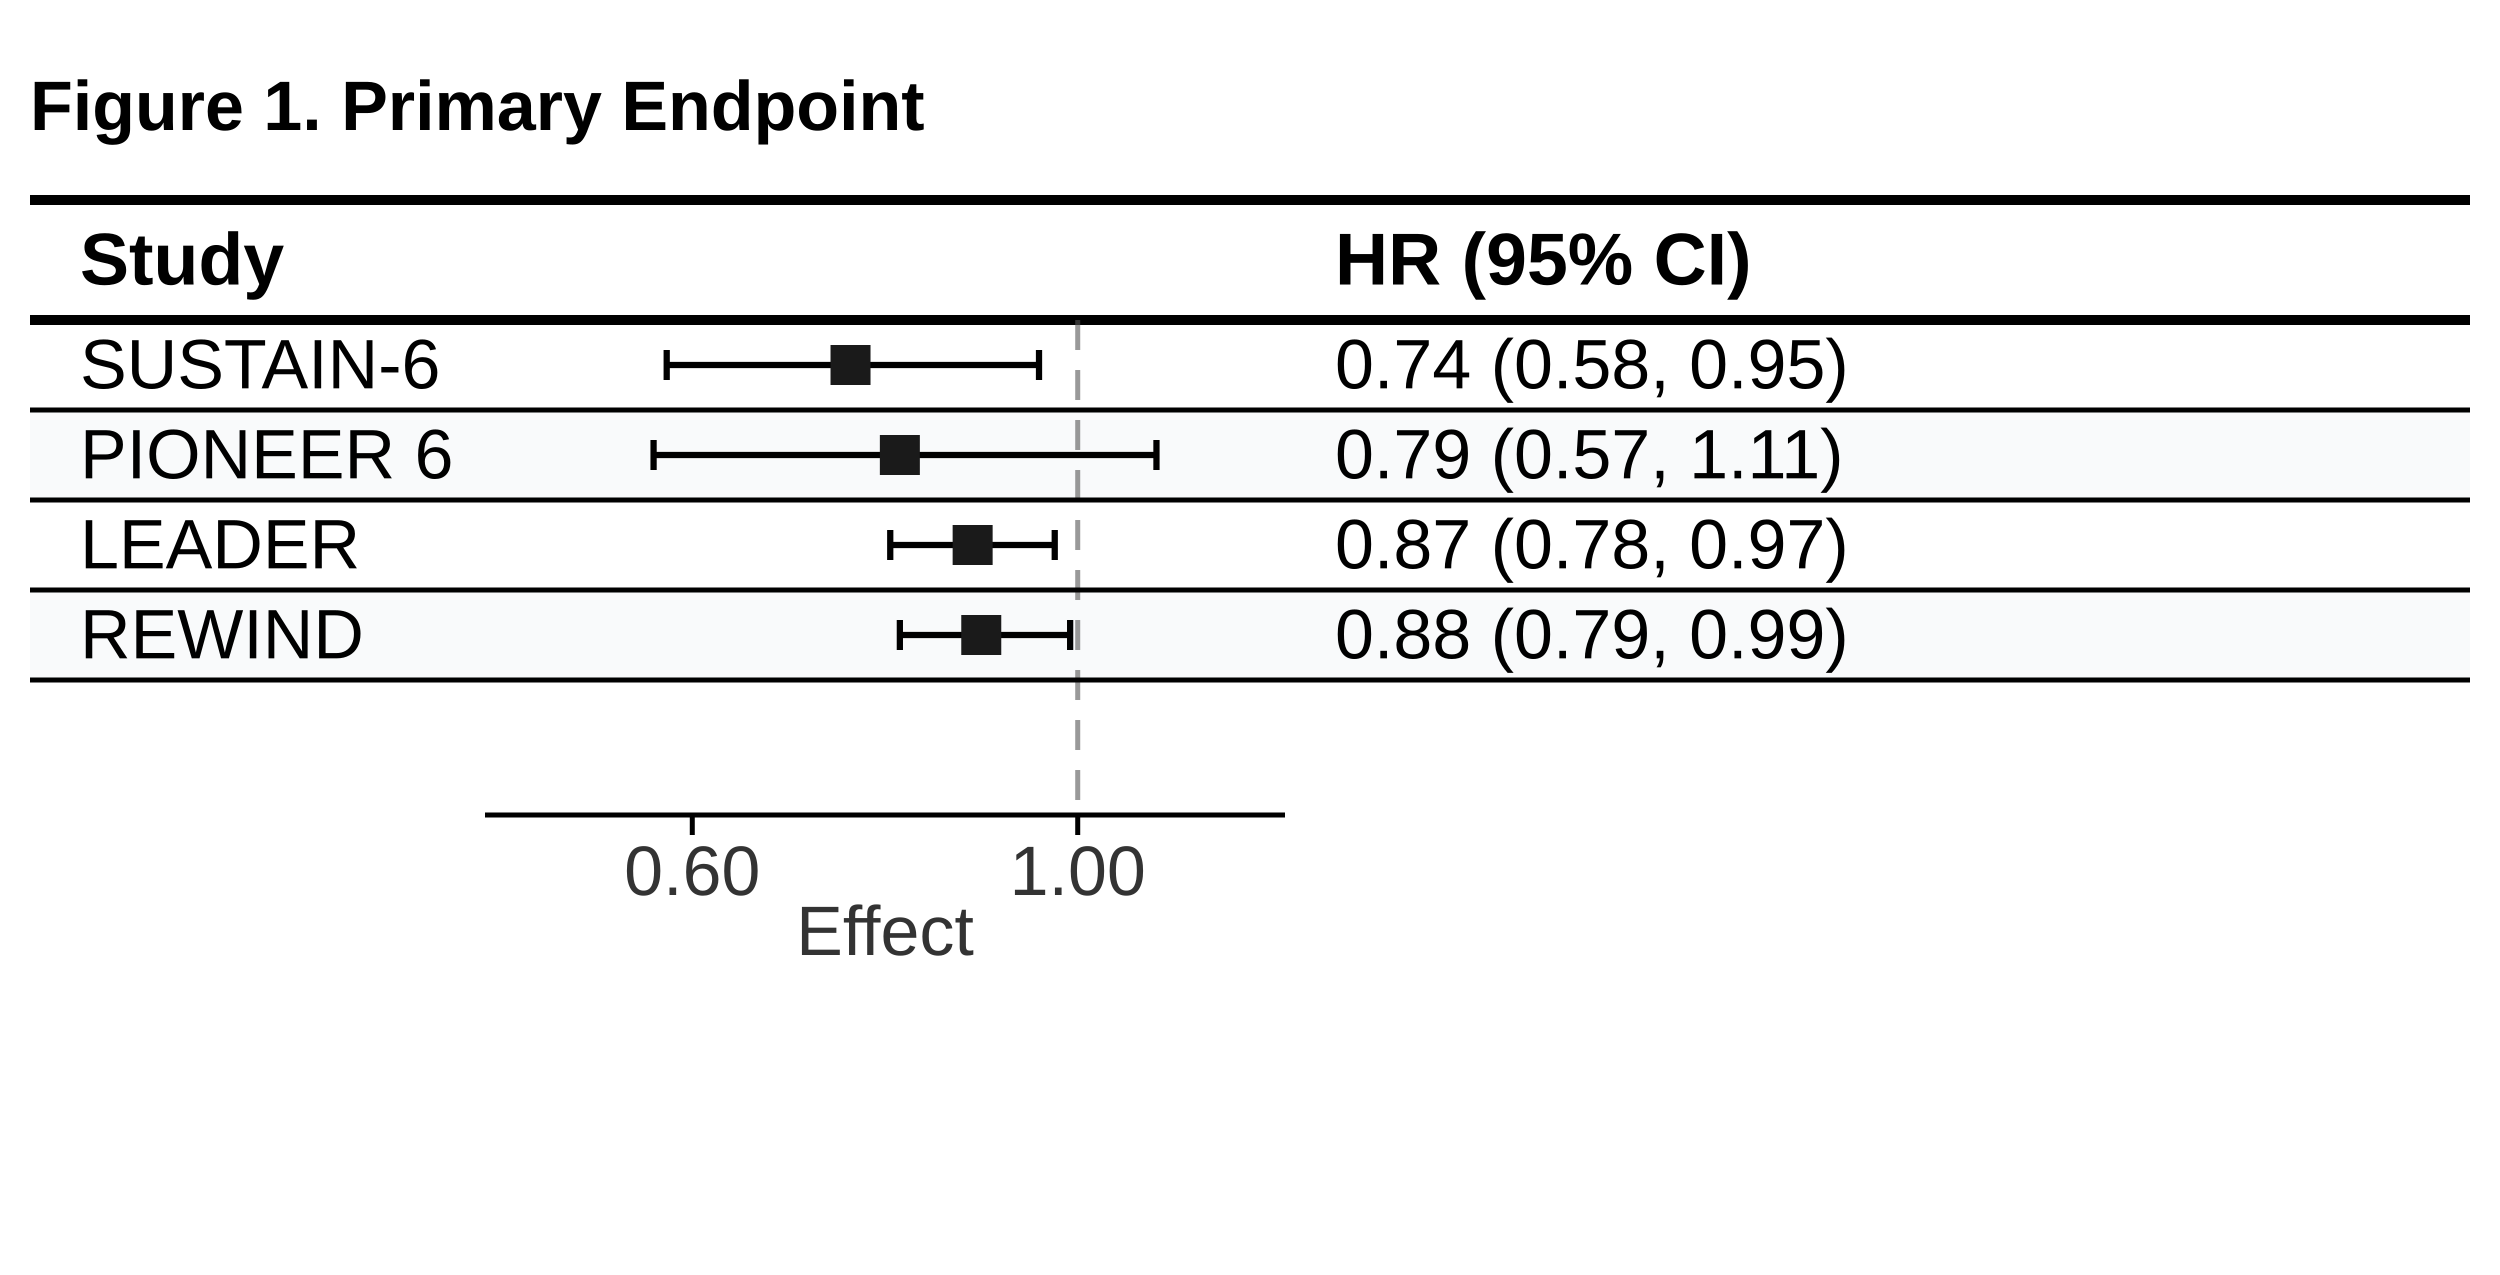
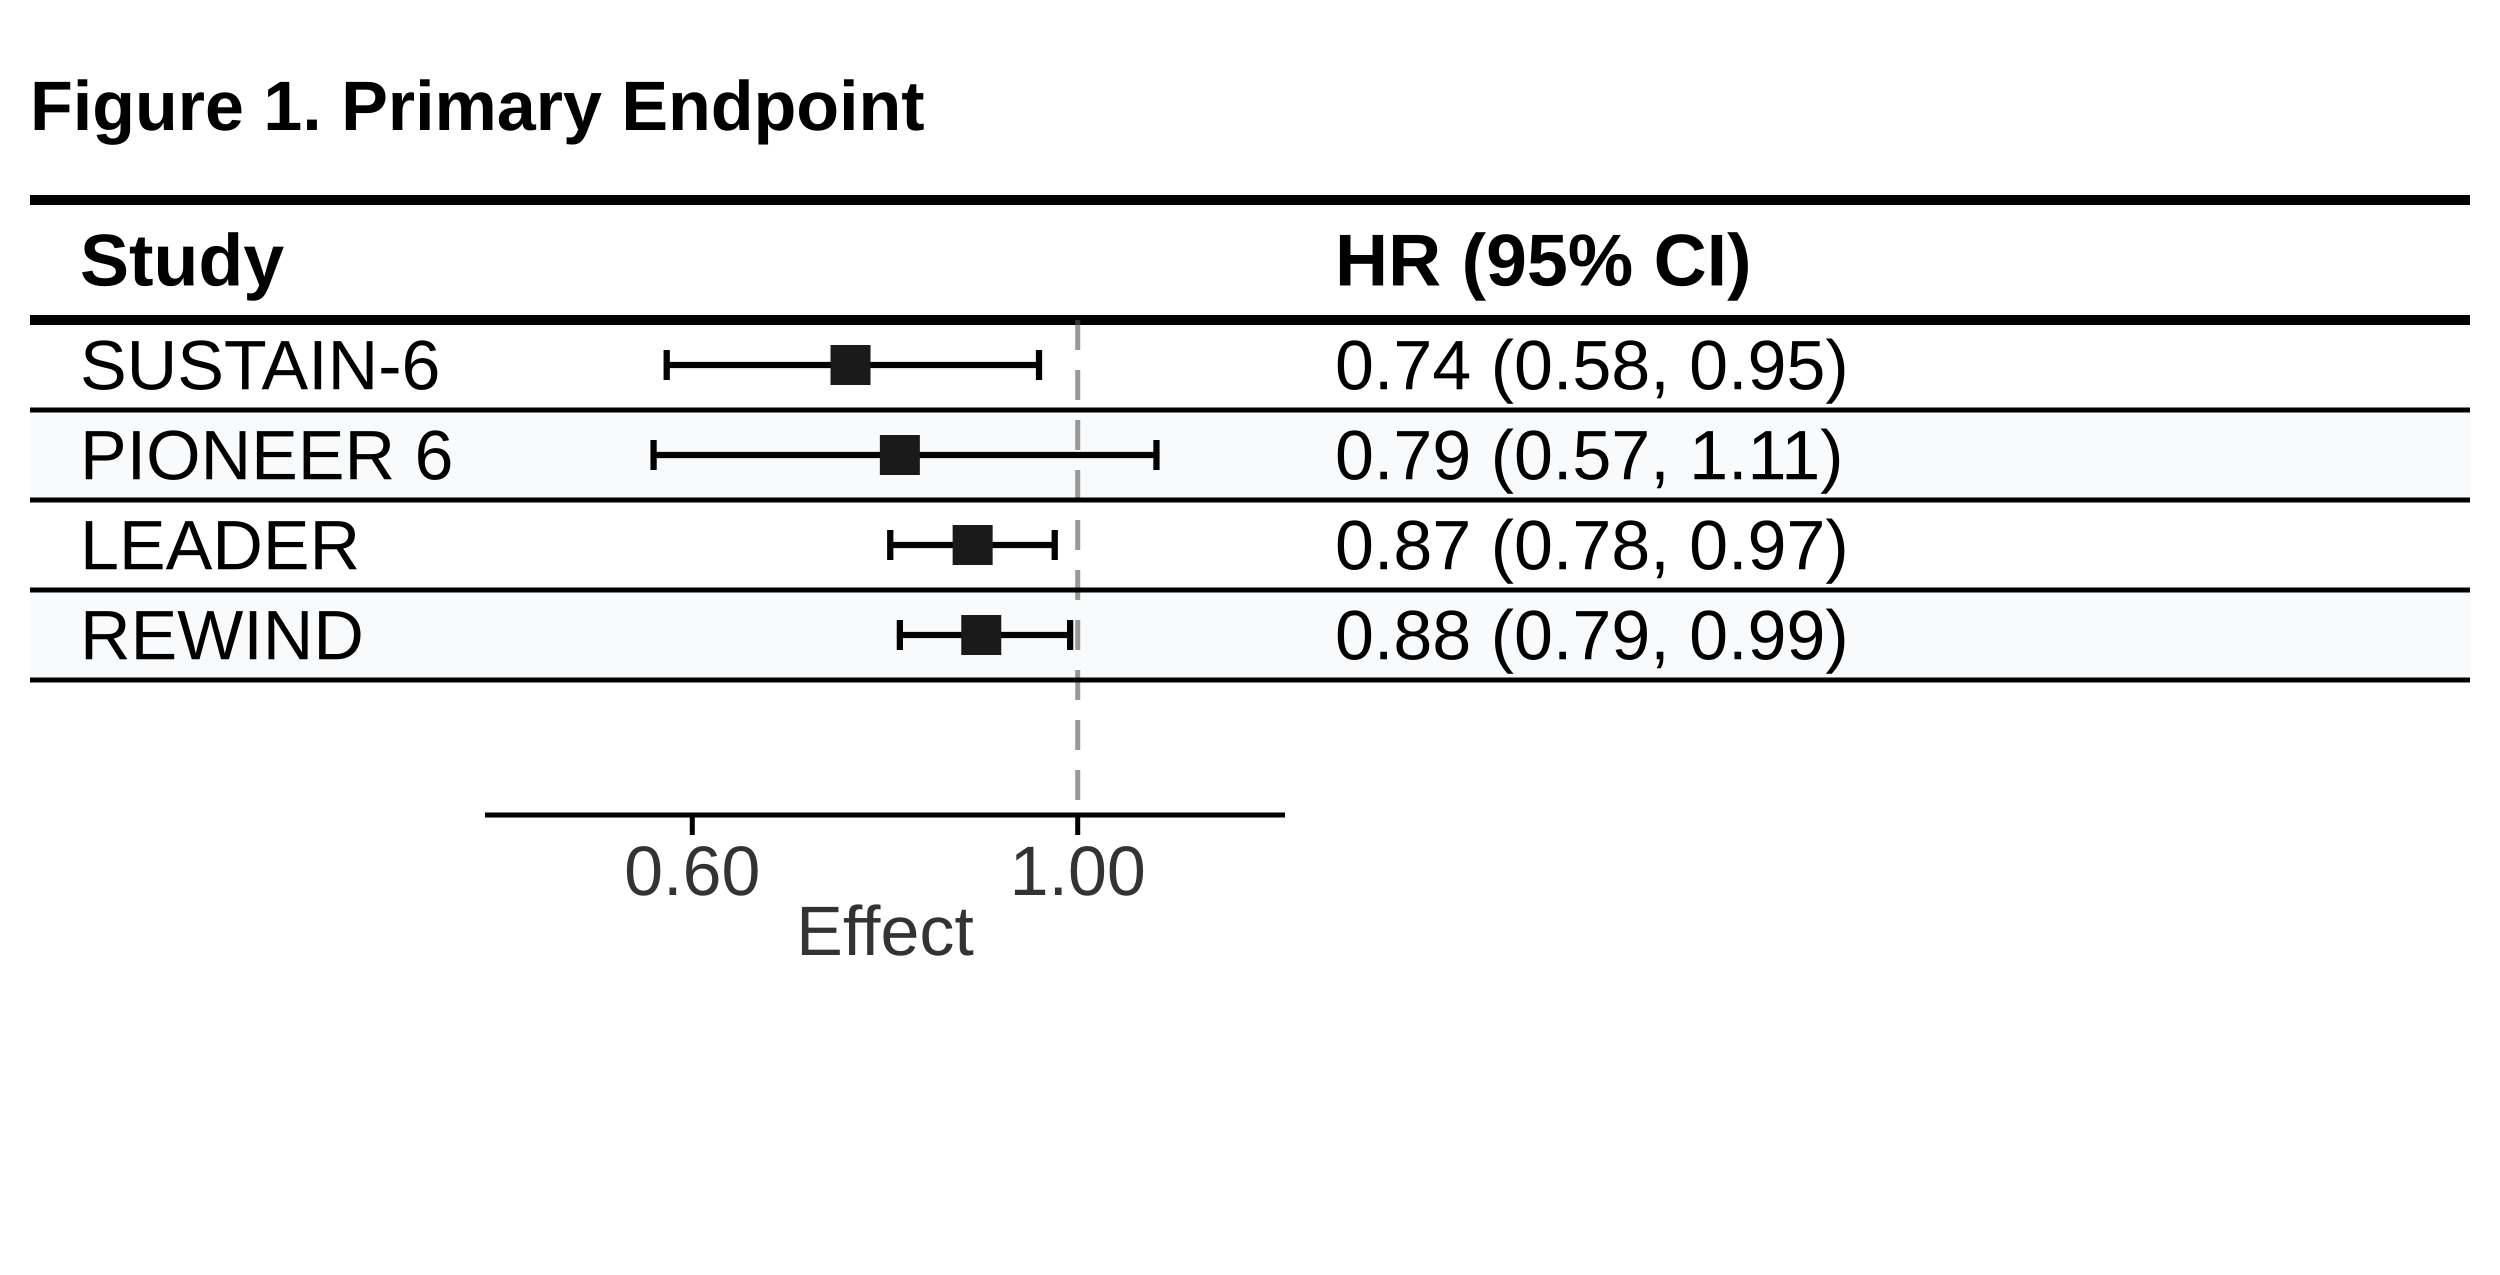
<svg xmlns="http://www.w3.org/2000/svg" width="500" height="255" viewBox="0 0 500 255">
  <style>
-   text { font-variant-numeric: tabular-nums; }
+   text {
+     font-variant-numeric: tabular-nums;
+   }
+   /* Use dominant-baseline for cell text to match CSS flex centering */
+   .cell-text { dominant-baseline: central; }
</style>
  <rect width="100%" height="100%" fill="#ffffff" />
  <text x="6" y="26" font-family="Arial, Helvetica, sans-serif" font-size="14px" font-weight="700" fill="#000000">Figure 1. Primary Endpoint</text>
  <line x1="6" x2="494" y1="40" y2="40" stroke="#000000" stroke-width="2" />
-   <text x="16" y="56.9" font-family="Arial, Helvetica, sans-serif" font-size="14.7px" font-weight="700" fill="#000000">Study</text>
-   <text x="107" y="56.9" font-family="Arial, Helvetica, sans-serif" font-size="14.7px" font-weight="700" text-anchor="start" fill="#000000" />
-   <text x="267" y="56.9" font-family="Arial, Helvetica, sans-serif" font-size="14.7px" font-weight="700" text-anchor="start" fill="#000000">HR (95% CI)</text>
+   <text class="cell-text" x="16" y="52" font-family="Arial, Helvetica, sans-serif" font-size="14.7px" font-weight="700" fill="#000000">Study</text>
+   <text class="cell-text" x="107" y="52" font-family="Arial, Helvetica, sans-serif" font-size="14.7px" font-weight="700" text-anchor="start" fill="#000000" />
+   <text class="cell-text" x="267" y="52" font-family="Arial, Helvetica, sans-serif" font-size="14.7px" font-weight="700" text-anchor="start" fill="#000000">HR (95% CI)</text>
  <line x1="6" x2="494" y1="64" y2="64" stroke="#000000" stroke-width="2" />
  <rect x="6" y="82" width="488" height="18" fill="#f9fafb" />
  <rect x="6" y="118" width="488" height="18" fill="#f9fafb" />
  <line x1="215.544" x2="215.544" y1="64" y2="163" stroke="#555555" stroke-width="1" stroke-opacity="0.6" stroke-dasharray="6,4" />
  <g class="interval effect-0">
    <line x1="133.34" x2="207.803" y1="73" y2="73" stroke="#000000" stroke-width="1.25" />
    <line x1="133.34" x2="133.34" y1="70" y2="76" stroke="#000000" stroke-width="1.25" />
    <line x1="207.803" x2="207.803" y1="70" y2="76" stroke="#000000" stroke-width="1.25" />
    <rect x="166.105" y="69" width="8" height="8" fill="#1a1a1a" />
  </g>
  <g class="interval effect-0">
    <line x1="130.716" x2="231.292" y1="91" y2="91" stroke="#000000" stroke-width="1.25" />
    <line x1="130.716" x2="130.716" y1="88" y2="94" stroke="#000000" stroke-width="1.25" />
    <line x1="231.292" x2="231.292" y1="88" y2="94" stroke="#000000" stroke-width="1.25" />
    <rect x="175.971" y="87" width="8" height="8" fill="#1a1a1a" />
  </g>
  <g class="interval effect-0">
    <line x1="178.049" x2="210.947" y1="109" y2="109" stroke="#000000" stroke-width="1.25" />
    <line x1="178.049" x2="178.049" y1="106" y2="112" stroke="#000000" stroke-width="1.25" />
    <line x1="210.947" x2="210.947" y1="106" y2="112" stroke="#000000" stroke-width="1.25" />
    <rect x="190.528" y="105" width="8" height="8" fill="#1a1a1a" />
  </g>
  <g class="interval effect-0">
    <line x1="179.971" x2="214.027" y1="127" y2="127" stroke="#000000" stroke-width="1.25" />
    <line x1="179.971" x2="179.971" y1="124" y2="130" stroke="#000000" stroke-width="1.25" />
    <line x1="214.027" x2="214.027" y1="124" y2="130" stroke="#000000" stroke-width="1.25" />
    <rect x="192.253" y="123" width="8" height="8" fill="#1a1a1a" />
  </g>
  <g transform="translate(0, 163)">
    <line x1="97" x2="257" y1="0" y2="0" stroke="#000000" stroke-width="1" />
    <line x1="138.456" x2="138.456" y1="0" y2="4" stroke="#000000" stroke-width="1" />
    <text x="138.456" y="16" text-anchor="middle" font-family="Arial, Helvetica, sans-serif" font-size="14px" font-weight="400" fill="#333333">0.60</text>
    <line x1="215.544" x2="215.544" y1="0" y2="4" stroke="#000000" stroke-width="1" />
    <text x="215.544" y="16" text-anchor="middle" font-family="Arial, Helvetica, sans-serif" font-size="14px" font-weight="400" fill="#333333">1.00</text>
    <text x="177" y="28" text-anchor="middle" font-family="Arial, Helvetica, sans-serif" font-size="14px" font-weight="500" fill="#333333">Effect</text>
  </g>
-   <text x="16" y="77.667" font-family="Arial, Helvetica, sans-serif" font-size="14px" font-weight="400" font-style="normal" fill="#000000">SUSTAIN-6</text>
-   <text x="267" y="77.667" font-family="Arial, Helvetica, sans-serif" font-size="14px" font-weight="400" font-style="normal" text-anchor="start" fill="#000000">0.74 (0.58, 0.95)</text>
+   <text class="cell-text" x="16" y="73" font-family="Arial, Helvetica, sans-serif" font-size="14px" font-weight="400" font-style="normal" fill="#000000">SUSTAIN-6</text>
+   <text class="cell-text" x="267" y="73" font-family="Arial, Helvetica, sans-serif" font-size="14px" font-weight="400" font-style="normal" text-anchor="start" fill="#000000">0.74 (0.58, 0.95)</text>
  <line x1="6" x2="494" y1="82" y2="82" stroke="#000000" stroke-width="1" />
-   <text x="16" y="95.667" font-family="Arial, Helvetica, sans-serif" font-size="14px" font-weight="400" font-style="normal" fill="#000000">PIONEER 6</text>
-   <text x="267" y="95.667" font-family="Arial, Helvetica, sans-serif" font-size="14px" font-weight="400" font-style="normal" text-anchor="start" fill="#000000">0.79 (0.57, 1.11)</text>
+   <text class="cell-text" x="16" y="91" font-family="Arial, Helvetica, sans-serif" font-size="14px" font-weight="400" font-style="normal" fill="#000000">PIONEER 6</text>
+   <text class="cell-text" x="267" y="91" font-family="Arial, Helvetica, sans-serif" font-size="14px" font-weight="400" font-style="normal" text-anchor="start" fill="#000000">0.79 (0.57, 1.11)</text>
  <line x1="6" x2="494" y1="100" y2="100" stroke="#000000" stroke-width="1" />
-   <text x="16" y="113.667" font-family="Arial, Helvetica, sans-serif" font-size="14px" font-weight="400" font-style="normal" fill="#000000">LEADER</text>
-   <text x="267" y="113.667" font-family="Arial, Helvetica, sans-serif" font-size="14px" font-weight="400" font-style="normal" text-anchor="start" fill="#000000">0.87 (0.78, 0.97)</text>
+   <text class="cell-text" x="16" y="109" font-family="Arial, Helvetica, sans-serif" font-size="14px" font-weight="400" font-style="normal" fill="#000000">LEADER</text>
+   <text class="cell-text" x="267" y="109" font-family="Arial, Helvetica, sans-serif" font-size="14px" font-weight="400" font-style="normal" text-anchor="start" fill="#000000">0.87 (0.78, 0.97)</text>
  <line x1="6" x2="494" y1="118" y2="118" stroke="#000000" stroke-width="1" />
-   <text x="16" y="131.667" font-family="Arial, Helvetica, sans-serif" font-size="14px" font-weight="400" font-style="normal" fill="#000000">REWIND</text>
-   <text x="267" y="131.667" font-family="Arial, Helvetica, sans-serif" font-size="14px" font-weight="400" font-style="normal" text-anchor="start" fill="#000000">0.88 (0.79, 0.99)</text>
+   <text class="cell-text" x="16" y="127" font-family="Arial, Helvetica, sans-serif" font-size="14px" font-weight="400" font-style="normal" fill="#000000">REWIND</text>
+   <text class="cell-text" x="267" y="127" font-family="Arial, Helvetica, sans-serif" font-size="14px" font-weight="400" font-style="normal" text-anchor="start" fill="#000000">0.88 (0.79, 0.99)</text>
  <line x1="6" x2="494" y1="136" y2="136" stroke="#000000" stroke-width="1" />
</svg>
